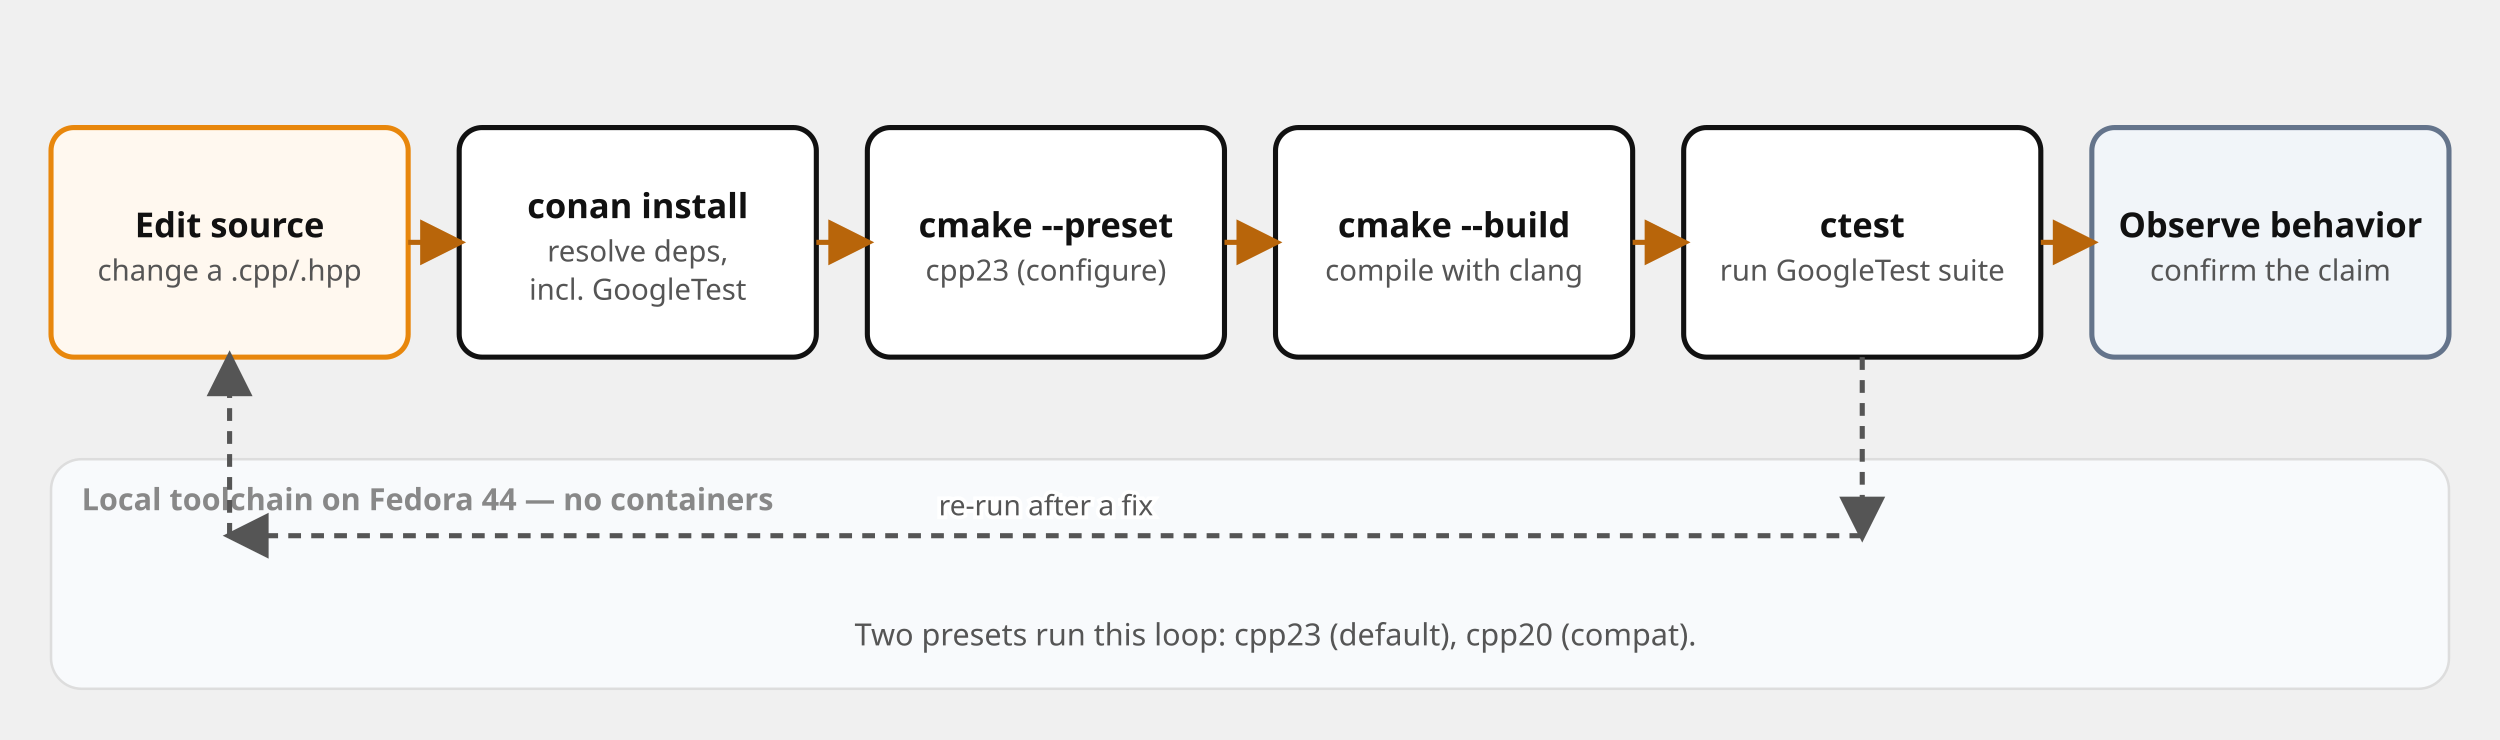
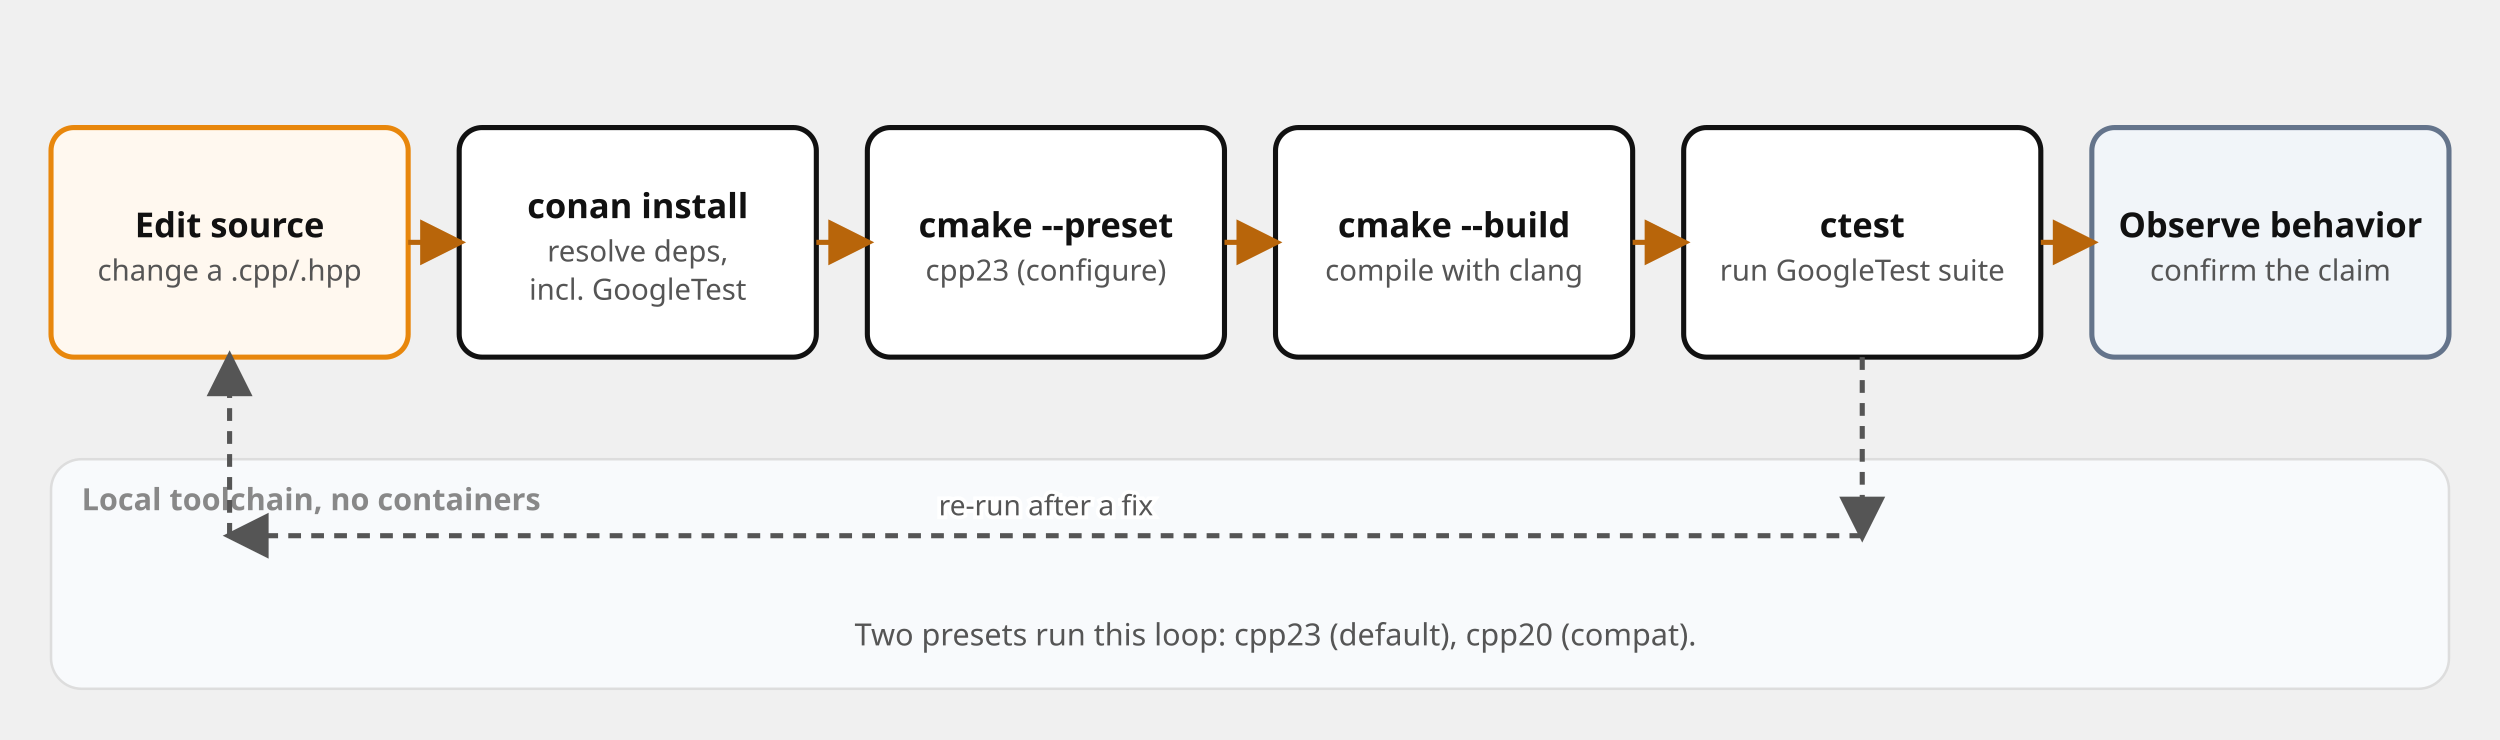
<svg xmlns="http://www.w3.org/2000/svg" viewBox="0 0 980 290" font-family="'Red Hat Text', system-ui, sans-serif" role="img">
  <defs>
    <marker id="a" viewBox="0 0 10 10" refX="8.5" refY="5" markerWidth="9" markerHeight="9" orient="auto-start-reverse">
      <path d="M0,0 L10,5 L0,10 z" fill="#555" />
    </marker>
    <marker id="am" viewBox="0 0 10 10" refX="8.5" refY="5" markerWidth="9" markerHeight="9" orient="auto-start-reverse">
      <path d="M0,0 L10,5 L0,10 z" fill="#b8650a" />
    </marker>
  </defs>
  <rect x="20" y="180" width="940" height="90" rx="12" fill="#f8fafc" stroke="#ddd" />
-   <text x="32" y="200" font-size="12" font-weight="700" fill="#888">Local toolchain on Fedora 44 — no containers</text>
+   <text x="32" y="200" font-size="12" font-weight="700" fill="#888">Local toolchain, no containers</text>
  <rect x="20" y="50" width="140" height="90" rx="9" fill="#fff8ef" stroke="#e8870c" stroke-width="2" />
  <text x="90.0" y="93.0" font-size="13.5" font-weight="700" fill="#111111" text-anchor="middle">Edit source</text>
  <text x="90.0" y="110.0" font-size="11.5" fill="#555555" text-anchor="middle">change a .cpp/.hpp</text>
  <rect x="180" y="50" width="140" height="90" rx="9" fill="#ffffff" stroke="#111111" stroke-width="2" />
  <text x="250.0" y="85.5" font-size="13.5" font-weight="700" fill="#111111" text-anchor="middle">conan install</text>
  <text x="250.0" y="102.5" font-size="11.5" fill="#555555" text-anchor="middle">resolve deps,</text>
  <text x="250.0" y="117.5" font-size="11.5" fill="#555555" text-anchor="middle">incl. GoogleTest</text>
  <rect x="340" y="50" width="140" height="90" rx="9" fill="#ffffff" stroke="#111111" stroke-width="2" />
  <text x="410.0" y="93.0" font-size="13.5" font-weight="700" fill="#111111" text-anchor="middle">cmake --preset</text>
  <text x="410.0" y="110.0" font-size="11.5" fill="#555555" text-anchor="middle">cpp23 (configure)</text>
  <rect x="500" y="50" width="140" height="90" rx="9" fill="#ffffff" stroke="#111111" stroke-width="2" />
  <text x="570.0" y="93.0" font-size="13.5" font-weight="700" fill="#111111" text-anchor="middle">cmake --build</text>
  <text x="570.0" y="110.0" font-size="11.5" fill="#555555" text-anchor="middle">compile with clang</text>
  <rect x="660" y="50" width="140" height="90" rx="9" fill="#ffffff" stroke="#111111" stroke-width="2" />
  <text x="730.0" y="93.0" font-size="13.5" font-weight="700" fill="#111111" text-anchor="middle">ctest</text>
  <text x="730.0" y="110.0" font-size="11.5" fill="#555555" text-anchor="middle">run GoogleTest suite</text>
  <rect x="820" y="50" width="140" height="90" rx="9" fill="#f1f5f9" stroke="#64748b" stroke-width="2" />
  <text x="890.0" y="93.0" font-size="13.5" font-weight="700" fill="#111111" text-anchor="middle">Observe behavior</text>
  <text x="890.0" y="110.0" font-size="11.5" fill="#555555" text-anchor="middle">confirm the claim</text>
  <path d="M160,95 L180,95" fill="none" stroke="#b8650a" stroke-width="2" marker-end="url(#am)" />
  <path d="M320,95 L340,95" fill="none" stroke="#b8650a" stroke-width="2" marker-end="url(#am)" />
  <path d="M480,95 L500,95" fill="none" stroke="#b8650a" stroke-width="2" marker-end="url(#am)" />
  <path d="M640,95 L660,95" fill="none" stroke="#b8650a" stroke-width="2" marker-end="url(#am)" />
  <path d="M800,95 L820,95" fill="none" stroke="#b8650a" stroke-width="2" marker-end="url(#am)" />
  <path d="M730,140 L730,210" fill="none" stroke="#555" stroke-width="2" stroke-dasharray="5 4" marker-end="url(#a)" />
  <path d="M730,210 L90,210" fill="none" stroke="#555" stroke-width="2" stroke-dasharray="5 4" marker-end="url(#a)" />
  <text x="410.0" y="202.0" font-size="11" fill="#ffffff" stroke="#ffffff" stroke-width="3" paint-order="stroke" text-anchor="middle">re-run after a fix</text>
  <text x="410.0" y="202.0" font-size="11" fill="#555" text-anchor="middle">re-run after a fix</text>
  <path d="M90,210 L90,140" fill="none" stroke="#555" stroke-width="2" stroke-dasharray="5 4" marker-end="url(#a)" />
  <text x="500" y="253" font-size="12" fill="#555555" text-anchor="middle">Two presets run this loop: cpp23 (default), cpp20 (compat).</text>
</svg>
